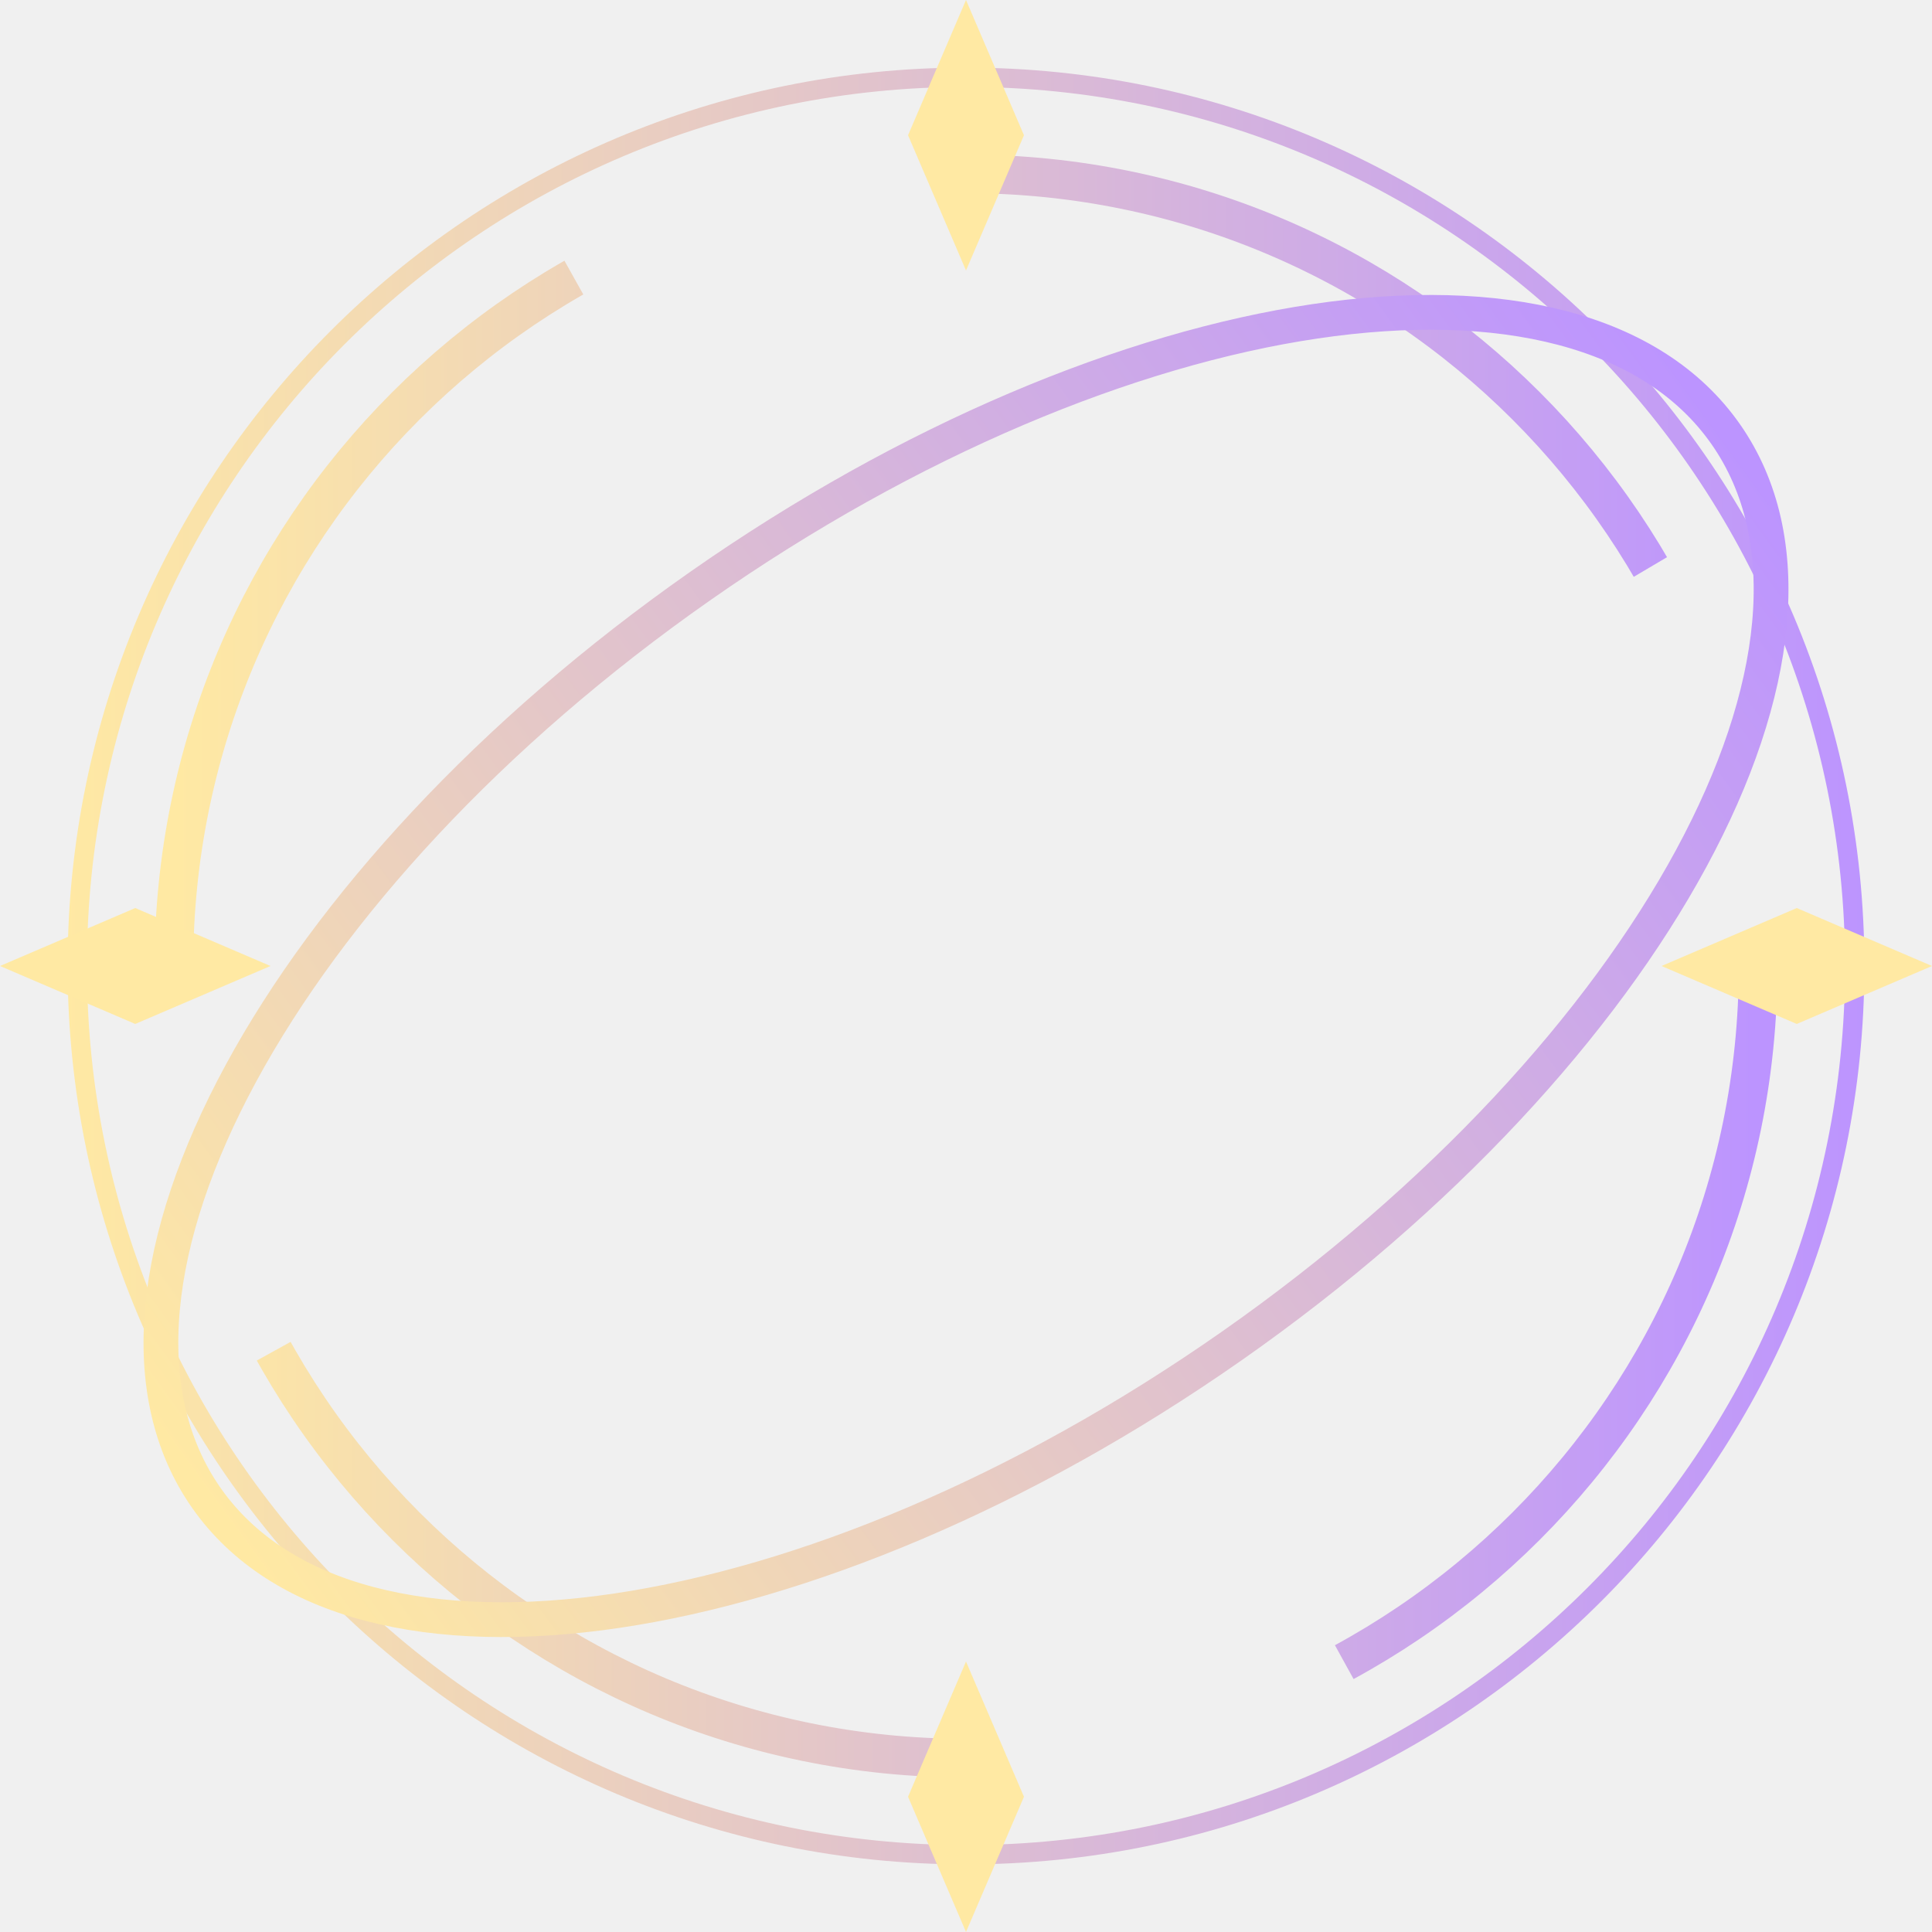
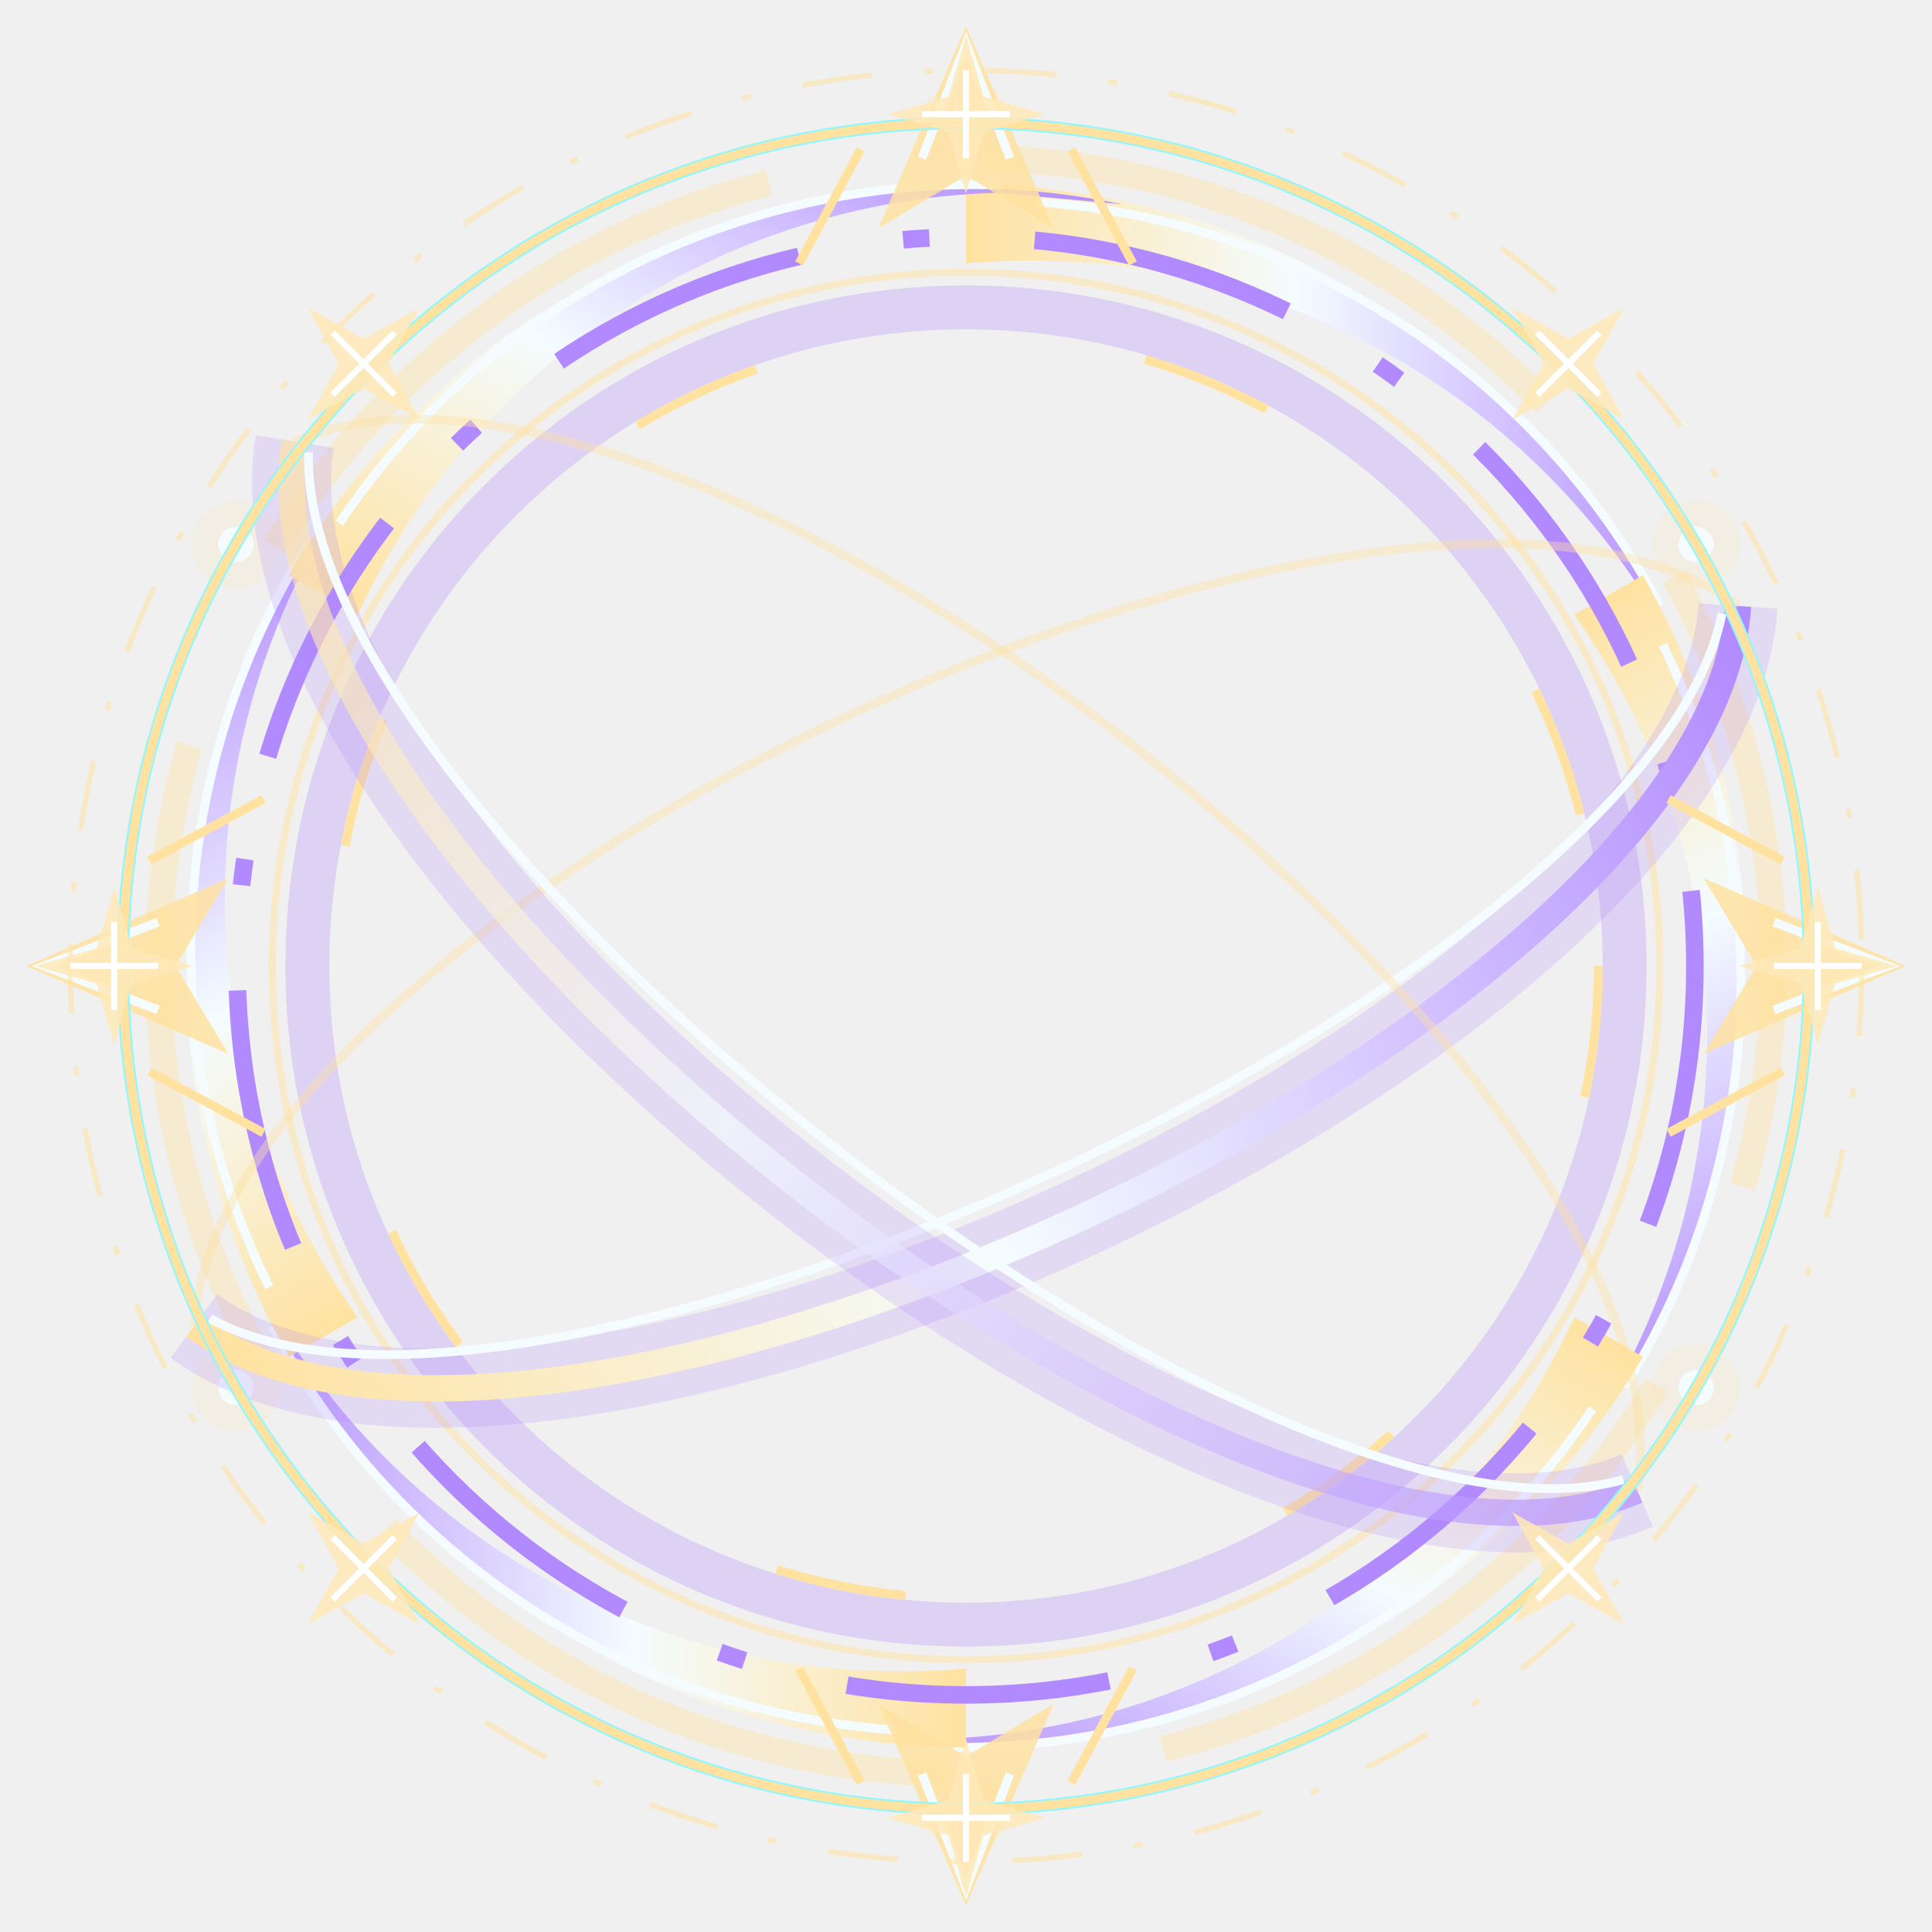
- <svg xmlns="http://www.w3.org/2000/svg" viewBox="0 0 100 100">
+ <svg xmlns="http://www.w3.org/2000/svg" viewBox="-20 -20 220 220" fill="none">
  <defs>
-     <linearGradient id="g">
-       <stop stop-color="#ffe9a3" />
-       <stop offset="1" stop-color="#bc94ff" />
+     <linearGradient id="plasma">
+       <stop stop-color="#ffe2a0" />
+       <stop offset=".45" stop-color="#f4fcff" />
+       <stop offset="1" stop-color="#b28aff" />
    </linearGradient>
  </defs>
-   <g fill="none" stroke="url(#g)">
-     <circle cx="50" cy="50" r="46" stroke-width="1" />
-     <circle cx="50" cy="50" r="41" stroke-width="2" stroke-dasharray="44 20" />
-     <ellipse cx="50" cy="50" rx="48" ry="24" transform="rotate(-35 50 50)" stroke-width="1.8" />
+   <circle cx="90" cy="90" r="75" stroke="#b28aff" stroke-opacity=".3" stroke-width="5" />
+   <circle cx="90" cy="90" r="79" stroke="#ffe2a0" stroke-opacity=".5" stroke-width=".8" />
+   <g class="spin">
+     <g transform="rotate(0.0 90 90)">
+       <path d="M90 1A89 89 0 0 1 174 62L168 49A83 83 0 0 0 90 10Z" fill="url(#plasma)" />
+       <path d="M98 3A87 87 0 0 1 169 49" stroke="#f4fcff" stroke-width="1" />
+       <path d="M92 -2A92 92 0 0 1 156 26" stroke="#ffe2a0" stroke-opacity=".4" stroke-width="3" />
+     </g>
+     <g transform="rotate(60.0 90 90)">
+       <path d="M90 1A89 89 0 0 1 174 62L168 49A83 83 0 0 0 90 10Z" fill="url(#plasma)" />
+       <path d="M98 3A87 87 0 0 1 169 49" stroke="#f4fcff" stroke-width="1" />
+       <path d="M92 -2A92 92 0 0 1 156 26" stroke="#ffe2a0" stroke-opacity=".4" stroke-width="3" />
+     </g>
+     <g transform="rotate(120.0 90 90)">
+       <path d="M90 1A89 89 0 0 1 174 62L168 49A83 83 0 0 0 90 10Z" fill="url(#plasma)" />
+       <path d="M98 3A87 87 0 0 1 169 49" stroke="#f4fcff" stroke-width="1" />
+       <path d="M92 -2A92 92 0 0 1 156 26" stroke="#ffe2a0" stroke-opacity=".4" stroke-width="3" />
+     </g>
+     <g transform="rotate(180.0 90 90)">
+       <path d="M90 1A89 89 0 0 1 174 62L168 49A83 83 0 0 0 90 10Z" fill="url(#plasma)" />
+       <path d="M98 3A87 87 0 0 1 169 49" stroke="#f4fcff" stroke-width="1" />
+       <path d="M92 -2A92 92 0 0 1 156 26" stroke="#ffe2a0" stroke-opacity=".4" stroke-width="3" />
+     </g>
+     <g transform="rotate(240.0 90 90)">
+       <path d="M90 1A89 89 0 0 1 174 62L168 49A83 83 0 0 0 90 10Z" fill="url(#plasma)" />
+       <path d="M98 3A87 87 0 0 1 169 49" stroke="#f4fcff" stroke-width="1" />
+       <path d="M92 -2A92 92 0 0 1 156 26" stroke="#ffe2a0" stroke-opacity=".4" stroke-width="3" />
+     </g>
+     <g transform="rotate(300.0 90 90)">
+       <path d="M90 1A89 89 0 0 1 174 62L168 49A83 83 0 0 0 90 10Z" fill="url(#plasma)" />
+       <path d="M98 3A87 87 0 0 1 169 49" stroke="#f4fcff" stroke-width="1" />
+       <path d="M92 -2A92 92 0 0 1 156 26" stroke="#ffe2a0" stroke-opacity=".4" stroke-width="3" />
+     </g>
  </g>
-   <g fill="#ffe9a3">
-     <path d="M50 0l3 7-3 7-3-7zM50 86l3 7-3 7-3-7zM0 50l7-3 7 3-7 3zM86 50l7-3 7 3-7 3z" />
+   <g class="counter">
+     <circle cx="90" cy="90" r="83" stroke="#b28aff" stroke-width="2" stroke-dasharray="30 12 3 12" />
+     <circle cx="90" cy="90" r="72" stroke="#ffe2a0" stroke-width="1" stroke-dasharray="15 45" />
+   </g>
+   <g class="slow">
+     <g transform="rotate(0 90 90)">
+       <path d="M90 -6A96 96 0 0 1 159 23" stroke="#ffe2a0" stroke-width="1.2" opacity=".5" />
+       <circle cx="90" cy="-6" r="5" fill="#ffe2a0" opacity=".15" />
+       <circle cx="90" cy="-6" r="2" fill="#f4fcff" />
+     </g>
+     <g transform="rotate(60 90 90)">
+       <path d="M90 -6A96 96 0 0 1 159 23" stroke="#ffe2a0" stroke-width="1.2" opacity=".5" />
+       <circle cx="90" cy="-6" r="5" fill="#ffe2a0" opacity=".15" />
+       <circle cx="90" cy="-6" r="2" fill="#f4fcff" />
+     </g>
+     <g transform="rotate(120 90 90)">
+       <path d="M90 -6A96 96 0 0 1 159 23" stroke="#ffe2a0" stroke-width="1.2" opacity=".5" />
+       <circle cx="90" cy="-6" r="5" fill="#ffe2a0" opacity=".15" />
+       <circle cx="90" cy="-6" r="2" fill="#f4fcff" />
+     </g>
+     <g transform="rotate(180 90 90)">
+       <path d="M90 -6A96 96 0 0 1 159 23" stroke="#ffe2a0" stroke-width="1.2" opacity=".5" />
+       <circle cx="90" cy="-6" r="5" fill="#ffe2a0" opacity=".15" />
+       <circle cx="90" cy="-6" r="2" fill="#f4fcff" />
+     </g>
+     <g transform="rotate(240 90 90)">
+       <path d="M90 -6A96 96 0 0 1 159 23" stroke="#ffe2a0" stroke-width="1.2" opacity=".5" />
+       <circle cx="90" cy="-6" r="5" fill="#ffe2a0" opacity=".15" />
+       <circle cx="90" cy="-6" r="2" fill="#f4fcff" />
+     </g>
+     <g transform="rotate(300 90 90)">
+       <path d="M90 -6A96 96 0 0 1 159 23" stroke="#ffe2a0" stroke-width="1.2" opacity=".5" />
+       <circle cx="90" cy="-6" r="5" fill="#ffe2a0" opacity=".15" />
+       <circle cx="90" cy="-6" r="2" fill="#f4fcff" />
+     </g>
+   </g>
+   <g transform="rotate(-25 90 90)">
+     <g class="precess">
+       <g class="energy">
+         <path d="M-7 90C16 132 164 132 187 90" stroke="#b28aff" stroke-width="9" opacity=".22" />
+         <path d="M-7 90C16 132 164 132 187 90" stroke="url(#plasma)" stroke-width="3" opacity="1" />
+         <path d="M-5 90C20 124 160 124 185 90" stroke="#f4fcff" stroke-width="1" />
+         <path d="M-7 90C16 48 164 48 187 90" stroke="#ffe2a0" stroke-width="1" opacity=".4" />
+       </g>
+       <circle class="comet" r="5" fill="#ffe2a0" opacity=".2" />
+       <circle class="comet" r="2.5" fill="#f4fcff" />
+       <circle class="comet second" r="2" fill="#ffe2a0" />
+     </g>
+   </g>
+   <g transform="rotate(38 90 90)">
+     <g class="precess">
+       <g class="energy">
+         <path d="M-7 90C16 132 164 132 187 90" stroke="#b28aff" stroke-width="9" opacity=".22" />
+         <path d="M-7 90C16 132 164 132 187 90" stroke="url(#plasma)" stroke-width="3" opacity="0.65" />
+         <path d="M-5 90C20 124 160 124 185 90" stroke="#f4fcff" stroke-width="1" />
+         <path d="M-7 90C16 48 164 48 187 90" stroke="#ffe2a0" stroke-width="1" opacity=".4" />
+       </g>
+       <circle class="comet" r="5" fill="#ffe2a0" opacity=".2" />
+       <circle class="comet" r="2.5" fill="#f4fcff" />
+       <circle class="comet second" r="2" fill="#ffe2a0" />
+     </g>
+   </g>
+   <g class="jet">
+     <g transform="rotate(0 90 90)">
+       <path d="M80 6L90 -17L100 6L90 0Z" fill="#ffe2a0" opacity=".85" />
+       <path d="M85 -2L90 -15L95 -2" stroke="#f4fcff" stroke-width="1" />
+       <path d="M71 10L78 -3M109 10L102 -3" stroke="#ffe2a0" stroke-width="1" />
+     </g>
+     <g transform="rotate(90 90 90)">
+       <path d="M80 6L90 -17L100 6L90 0Z" fill="#ffe2a0" opacity=".85" />
+       <path d="M85 -2L90 -15L95 -2" stroke="#f4fcff" stroke-width="1" />
+       <path d="M71 10L78 -3M109 10L102 -3" stroke="#ffe2a0" stroke-width="1" />
+     </g>
+     <g transform="rotate(180 90 90)">
+       <path d="M80 6L90 -17L100 6L90 0Z" fill="#ffe2a0" opacity=".85" />
+       <path d="M85 -2L90 -15L95 -2" stroke="#f4fcff" stroke-width="1" />
+       <path d="M71 10L78 -3M109 10L102 -3" stroke="#ffe2a0" stroke-width="1" />
+     </g>
+     <g transform="rotate(270 90 90)">
+       <path d="M80 6L90 -17L100 6L90 0Z" fill="#ffe2a0" opacity=".85" />
+       <path d="M85 -2L90 -15L95 -2" stroke="#f4fcff" stroke-width="1" />
+       <path d="M71 10L78 -3M109 10L102 -3" stroke="#ffe2a0" stroke-width="1" />
+     </g>
+   </g>
+   <g class="slow">
+     <circle cx="90" cy="90" r="102" stroke="#ffe2a0" stroke-width=".6" stroke-dasharray="8 6 1 6" opacity=".55" />
+   </g>
+   <circle class="wave" cx="90" cy="90" r="96" stroke="#8ef7ff" stroke-width="1.4" />
+   <circle class="wave delay" cx="90" cy="90" r="96" stroke="#ffe2a0" stroke-width="1" />
+   <g transform="rotate(0 90 90)">
+     <g class="energy">
+       <path d="M90 -16L92 -9L99 -7L92 -5L90 2L88 -5L81 -7L88 -9Z" fill="#ffe9b7" opacity=".85" />
+       <path d="M90 -12V-2M85 -7H95" stroke="#fff" stroke-width=".7" />
+     </g>
+   </g>
+   <g transform="rotate(45 90 90)">
+     <g class="energy">
+       <path d="M90 -16L92 -9L99 -7L92 -5L90 2L88 -5L81 -7L88 -9Z" fill="#ffe9b7" opacity=".85" />
+       <path d="M90 -12V-2M85 -7H95" stroke="#fff" stroke-width=".7" />
+     </g>
+   </g>
+   <g transform="rotate(90 90 90)">
+     <g class="energy">
+       <path d="M90 -16L92 -9L99 -7L92 -5L90 2L88 -5L81 -7L88 -9Z" fill="#ffe9b7" opacity=".85" />
+       <path d="M90 -12V-2M85 -7H95" stroke="#fff" stroke-width=".7" />
+     </g>
+   </g>
+   <g transform="rotate(135 90 90)">
+     <g class="energy">
+       <path d="M90 -16L92 -9L99 -7L92 -5L90 2L88 -5L81 -7L88 -9Z" fill="#ffe9b7" opacity=".85" />
+       <path d="M90 -12V-2M85 -7H95" stroke="#fff" stroke-width=".7" />
+     </g>
+   </g>
+   <g transform="rotate(180 90 90)">
+     <g class="energy">
+       <path d="M90 -16L92 -9L99 -7L92 -5L90 2L88 -5L81 -7L88 -9Z" fill="#ffe9b7" opacity=".85" />
+       <path d="M90 -12V-2M85 -7H95" stroke="#fff" stroke-width=".7" />
+     </g>
+   </g>
+   <g transform="rotate(225 90 90)">
+     <g class="energy">
+       <path d="M90 -16L92 -9L99 -7L92 -5L90 2L88 -5L81 -7L88 -9Z" fill="#ffe9b7" opacity=".85" />
+       <path d="M90 -12V-2M85 -7H95" stroke="#fff" stroke-width=".7" />
+     </g>
+   </g>
+   <g transform="rotate(270 90 90)">
+     <g class="energy">
+       <path d="M90 -16L92 -9L99 -7L92 -5L90 2L88 -5L81 -7L88 -9Z" fill="#ffe9b7" opacity=".85" />
+       <path d="M90 -12V-2M85 -7H95" stroke="#fff" stroke-width=".7" />
+     </g>
+   </g>
+   <g transform="rotate(315 90 90)">
+     <g class="energy">
+       <path d="M90 -16L92 -9L99 -7L92 -5L90 2L88 -5L81 -7L88 -9Z" fill="#ffe9b7" opacity=".85" />
+       <path d="M90 -12V-2M85 -7H95" stroke="#fff" stroke-width=".7" />
+     </g>
  </g>
</svg>
